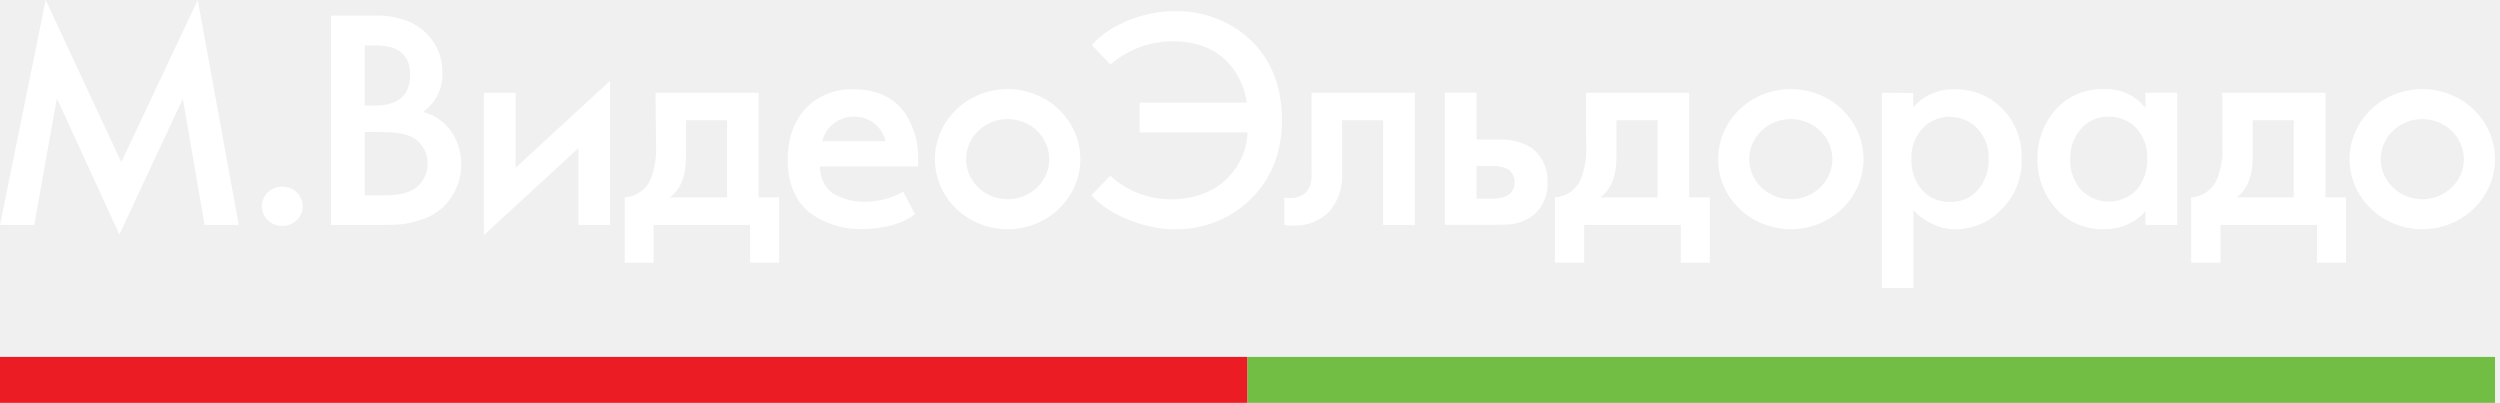
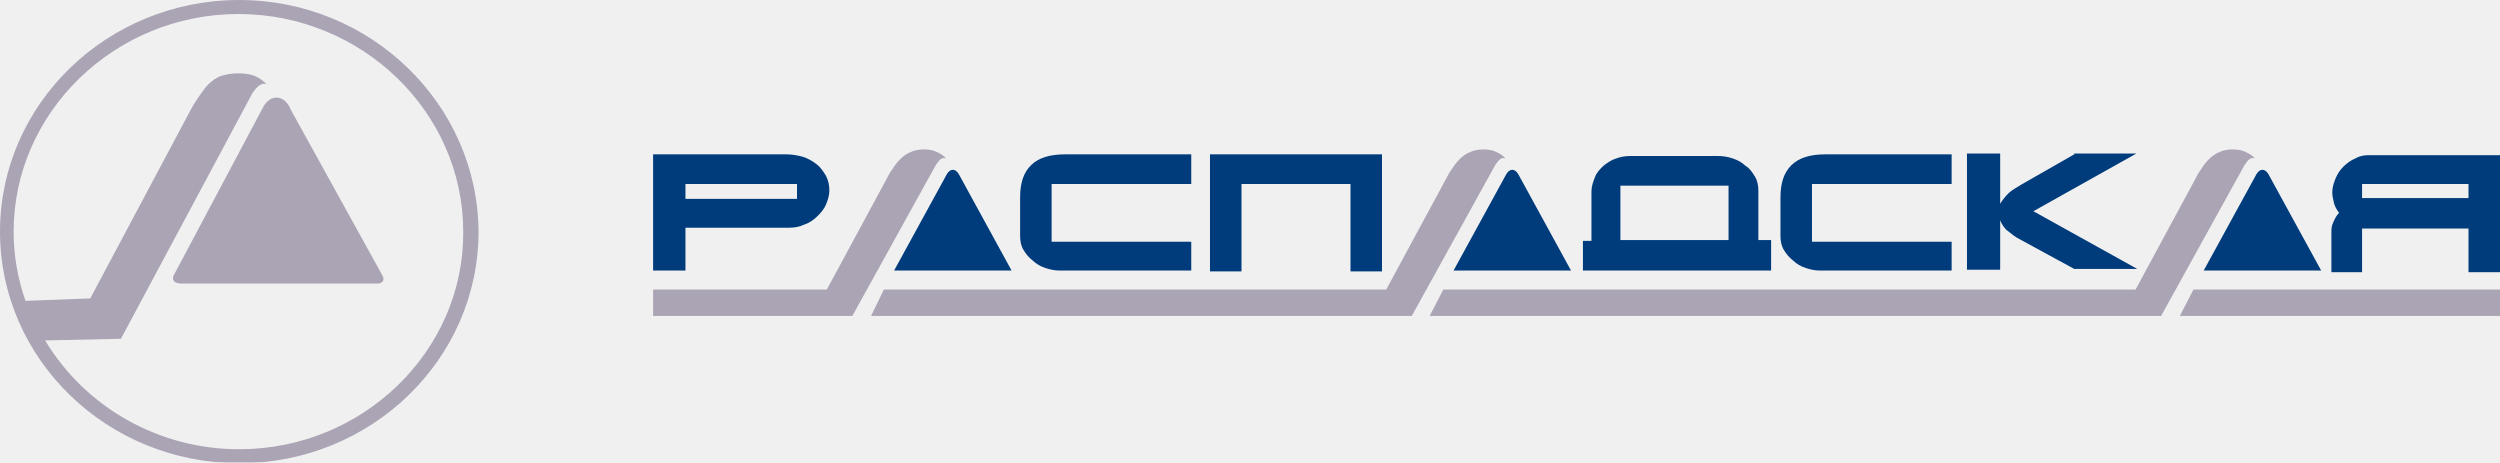
- <svg xmlns="http://www.w3.org/2000/svg" width="211" height="34" viewBox="0 0 211 34" fill="none">
-   <path d="M105.29 30.124H0V34H105.29V30.124Z" fill="#EC1C24" />
-   <path d="M210.58 30.124H105.29V34H210.58V30.124Z" fill="#72BE44" />
-   <path d="M69.369 11.916H74.745C74.609 11.317 74.264 10.781 73.767 10.399C73.278 10.027 72.67 9.831 72.047 9.843C71.439 9.843 70.848 10.044 70.376 10.413C69.887 10.797 69.544 11.325 69.398 11.916H69.369ZM76.24 16.187L77.218 18.071C76.514 18.679 74.974 19.334 72.624 19.334C71.003 19.347 69.429 18.812 68.176 17.822C67.049 16.808 66.485 15.36 66.485 13.479C66.485 11.68 66.992 10.237 68.005 9.151C68.514 8.619 69.136 8.199 69.828 7.921C70.521 7.642 71.268 7.51 72.018 7.536C73.992 7.536 75.458 8.218 76.416 9.584C77.189 10.803 77.563 12.218 77.491 13.644V14.049H69.212C69.196 14.462 69.275 14.873 69.444 15.253C69.613 15.633 69.868 15.971 70.19 16.244C70.975 16.758 71.904 17.031 72.853 17.026C74.025 17.053 75.182 16.768 76.196 16.201" fill="white" />
-   <path d="M16.69 0L10.234 13.682L3.856 0L0 18.985H2.888L4.799 8.308L10.077 19.795L15.429 8.332L17.267 18.985H20.15L16.69 0Z" fill="white" />
-   <path d="M22.618 18.599C22.414 18.407 22.263 18.169 22.178 17.906C22.093 17.644 22.077 17.366 22.131 17.096C22.185 16.826 22.308 16.573 22.488 16.36C22.668 16.147 22.9 15.981 23.163 15.876C23.427 15.77 23.713 15.729 23.997 15.757C24.281 15.784 24.553 15.879 24.789 16.033C25.026 16.186 25.219 16.394 25.352 16.637C25.484 16.88 25.552 17.151 25.55 17.426C25.547 17.752 25.444 18.07 25.255 18.34C25.066 18.611 24.799 18.822 24.486 18.947C24.174 19.072 23.83 19.105 23.497 19.044C23.165 18.982 22.859 18.827 22.618 18.599Z" fill="white" />
-   <path d="M30.785 11.134V16.484H32.466C33.81 16.484 34.753 16.221 35.286 15.688C35.544 15.442 35.748 15.149 35.886 14.825C36.023 14.501 36.092 14.154 36.087 13.804C36.094 13.454 36.026 13.107 35.888 12.783C35.75 12.459 35.545 12.165 35.286 11.92C34.753 11.412 33.82 11.153 32.52 11.153L30.785 11.134ZM30.785 3.838V8.911H31.625C33.619 8.911 34.616 8.044 34.616 6.311C34.616 4.663 33.655 3.838 31.733 3.838H30.785ZM27.94 1.314H30.721C31.454 1.314 31.982 1.314 32.305 1.314C32.77 1.356 33.231 1.436 33.683 1.554C34.758 1.801 35.711 2.4 36.377 3.251C37.044 4.101 37.382 5.148 37.334 6.212C37.353 6.837 37.216 7.458 36.932 8.02C36.649 8.583 36.228 9.071 35.706 9.443C36.698 9.709 37.555 10.316 38.116 11.148C38.639 11.916 38.917 12.815 38.917 13.734C38.952 14.494 38.804 15.253 38.486 15.95C38.167 16.646 37.686 17.263 37.08 17.751C36.56 18.152 35.962 18.447 35.32 18.618C34.804 18.782 34.272 18.892 33.732 18.947C33.355 18.976 32.837 18.985 32.173 18.985H27.94V1.314Z" fill="white" />
-   <path d="M40.841 7.828H43.514V14.162L51.49 6.815V18.985H48.817V12.5L40.841 19.843V7.828Z" fill="white" />
-   <path d="M61.363 16.663V10.15H57.898V13.23C57.898 14.847 57.444 15.991 56.535 16.663H61.363ZM55.328 7.828H64.027V16.663H65.757V22.169H63.313V18.985H55.171V22.169H52.727V16.663C53.19 16.629 53.635 16.475 54.014 16.217C54.394 15.959 54.694 15.607 54.883 15.198C55.259 14.258 55.426 13.252 55.371 12.245L55.328 7.828Z" fill="white" />
-   <path d="M119.416 7.828V18.985H116.738V10.15H113.273V14.643C113.345 15.804 112.961 16.949 112.198 17.85C111.799 18.256 111.312 18.572 110.773 18.777C110.233 18.983 109.654 19.071 109.075 19.037C108.938 19.037 108.708 19.037 108.396 18.985V16.663C108.557 16.692 108.72 16.709 108.884 16.715C109.148 16.726 109.411 16.681 109.656 16.586C109.9 16.49 110.12 16.344 110.302 16.159C110.604 15.729 110.742 15.212 110.692 14.694V7.828H119.416Z" fill="white" />
-   <path d="M124.621 16.762H125.828C126.307 16.798 126.787 16.712 127.221 16.512C127.419 16.395 127.581 16.226 127.688 16.026C127.795 15.826 127.843 15.602 127.827 15.377C127.839 15.159 127.791 14.942 127.689 14.747C127.587 14.552 127.434 14.386 127.245 14.266C126.814 14.065 126.335 13.977 125.857 14.012H124.621V16.762ZM121.947 7.813H124.621V11.774H126.199C126.688 11.774 127.079 11.774 127.377 11.812C127.778 11.865 128.171 11.968 128.545 12.118C129.006 12.281 129.417 12.555 129.737 12.914C130.335 13.586 130.646 14.451 130.607 15.335C130.642 15.832 130.566 16.33 130.384 16.796C130.203 17.262 129.921 17.686 129.557 18.038C129.238 18.326 128.862 18.549 128.452 18.693C128.113 18.825 127.756 18.911 127.392 18.947C127.103 18.947 126.698 18.971 126.17 18.971H121.947V7.813Z" fill="white" />
-   <path d="M139.896 16.663V10.15H136.431V13.23C136.431 14.847 135.977 15.991 135.068 16.663H139.896ZM133.861 7.828H142.57V16.663H144.305V22.169H141.861V18.985H133.704V22.169H131.236V16.663C131.699 16.63 132.143 16.476 132.522 16.218C132.901 15.96 133.199 15.607 133.387 15.198C133.766 14.259 133.933 13.252 133.875 12.245L133.861 7.828Z" fill="white" />
-   <path d="M164.616 9.848C164.184 9.843 163.755 9.924 163.358 10.086C162.96 10.248 162.601 10.488 162.304 10.79C161.967 11.148 161.707 11.566 161.539 12.021C161.372 12.476 161.299 12.959 161.326 13.442C161.289 14.372 161.599 15.285 162.201 16.013C162.493 16.353 162.863 16.623 163.282 16.8C163.702 16.978 164.158 17.058 164.616 17.035C165.063 17.051 165.509 16.965 165.916 16.785C166.323 16.605 166.681 16.336 166.961 15.999C167.564 15.268 167.875 14.355 167.841 13.423C167.867 12.947 167.794 12.471 167.626 12.023C167.458 11.575 167.199 11.164 166.864 10.813C166.575 10.513 166.224 10.274 165.833 10.112C165.443 9.95 165.021 9.868 164.596 9.872L164.616 9.848ZM161.473 7.851V9.061C161.9 8.562 162.441 8.164 163.054 7.899C163.667 7.634 164.335 7.51 165.007 7.535C165.75 7.526 166.487 7.665 167.172 7.944C167.857 8.223 168.474 8.635 168.985 9.156C169.538 9.721 169.968 10.387 170.249 11.115C170.53 11.843 170.657 12.618 170.622 13.395C170.654 14.184 170.519 14.971 170.226 15.708C169.933 16.446 169.487 17.118 168.916 17.685C168.424 18.206 167.825 18.623 167.157 18.91C166.489 19.197 165.767 19.347 165.036 19.352C164.717 19.35 164.4 19.317 164.088 19.253C163.644 19.142 163.217 18.976 162.817 18.759C162.304 18.504 161.853 18.147 161.493 17.713V24.307H158.834V7.827L161.473 7.851Z" fill="white" />
-   <path d="M177.978 9.848C177.531 9.836 177.086 9.922 176.679 10.101C176.271 10.28 175.912 10.546 175.628 10.88C175.013 11.605 174.692 12.52 174.723 13.456C174.696 14.371 175.007 15.267 175.603 15.98C175.9 16.302 176.263 16.56 176.669 16.738C177.076 16.916 177.517 17.01 177.963 17.013C178.41 17.016 178.852 16.928 179.261 16.756C179.671 16.584 180.038 16.331 180.339 16.013C180.944 15.285 181.257 14.37 181.219 13.437C181.251 12.957 181.185 12.475 181.023 12.02C180.861 11.565 180.607 11.145 180.275 10.785C179.98 10.482 179.622 10.242 179.225 10.08C178.828 9.918 178.4 9.837 177.969 9.843L177.978 9.848ZM181.062 7.823H183.76V18.985H181.072V17.827C180.643 18.319 180.104 18.711 179.496 18.973C178.887 19.234 178.224 19.36 177.558 19.338C176.786 19.363 176.018 19.217 175.314 18.91C174.61 18.604 173.988 18.146 173.497 17.572C172.479 16.407 171.934 14.927 171.962 13.404C171.932 11.892 172.472 10.421 173.482 9.264C173.986 8.691 174.619 8.236 175.333 7.934C176.047 7.632 176.823 7.491 177.602 7.522C178.277 7.491 178.95 7.624 179.559 7.907C180.168 8.189 180.695 8.614 181.091 9.142L181.062 7.823Z" fill="white" />
-   <path d="M193.592 16.663V10.15H190.132V13.23C190.132 14.847 189.677 15.991 188.768 16.663H193.592ZM187.561 7.828H196.27V16.663H198V22.169H195.556V18.985H187.405V22.169H184.937V16.663C185.399 16.629 185.843 16.475 186.222 16.217C186.6 15.959 186.899 15.607 187.087 15.198C187.467 14.259 187.633 13.252 187.576 12.245L187.561 7.828Z" fill="white" />
-   <path d="M93.715 5.449L92.156 3.801C93.833 1.884 96.853 0.942 99.042 0.942C100.221 0.904 101.396 1.093 102.499 1.498C103.601 1.902 104.609 2.514 105.464 3.297C107.282 4.999 108.193 7.278 108.196 10.135C108.196 12.895 107.285 15.15 105.464 16.899C104.611 17.713 103.595 18.35 102.477 18.771C101.359 19.192 100.164 19.389 98.964 19.348C96.985 19.348 93.725 18.326 92.122 16.489L93.701 14.831C95.057 16.088 96.858 16.8 98.739 16.823C100.838 16.823 102.489 16.195 103.695 14.939C104.687 13.914 105.255 12.573 105.293 11.172H96.183V8.657H105.23C105.058 7.359 104.472 6.144 103.553 5.181C102.432 4.05 100.893 3.485 98.935 3.485C97.002 3.497 95.143 4.199 93.715 5.454" fill="white" />
-   <path d="M85.04 10.05C84.346 10.052 83.669 10.252 83.093 10.625C82.517 10.998 82.069 11.526 81.805 12.145C81.541 12.763 81.473 13.442 81.609 14.098C81.746 14.753 82.081 15.355 82.572 15.827C83.063 16.299 83.688 16.62 84.368 16.749C85.049 16.879 85.754 16.812 86.395 16.555C87.035 16.299 87.583 15.866 87.968 15.31C88.353 14.754 88.558 14.101 88.558 13.432C88.556 12.534 88.184 11.674 87.524 11.04C86.865 10.406 85.971 10.05 85.04 10.05ZM85.04 19.348C83.826 19.347 82.64 18.999 81.631 18.348C80.622 17.698 79.836 16.774 79.372 15.693C78.908 14.612 78.787 13.422 79.025 12.275C79.262 11.128 79.847 10.074 80.706 9.248C81.564 8.421 82.658 7.858 83.849 7.63C85.039 7.402 86.273 7.519 87.395 7.967C88.516 8.415 89.475 9.173 90.149 10.146C90.823 11.119 91.183 12.262 91.183 13.432C91.18 15.001 90.532 16.505 89.38 17.614C88.229 18.723 86.668 19.346 85.04 19.348Z" fill="white" />
-   <path d="M204.437 10.05C203.743 10.051 203.065 10.251 202.489 10.623C201.913 10.995 201.464 11.523 201.199 12.141C200.934 12.759 200.865 13.439 201.001 14.095C201.137 14.75 201.472 15.352 201.963 15.825C202.453 16.297 203.079 16.619 203.759 16.749C204.44 16.879 205.145 16.812 205.786 16.556C206.427 16.3 206.975 15.866 207.36 15.31C207.745 14.754 207.951 14.101 207.951 13.432C207.948 12.535 207.577 11.676 206.919 11.042C206.26 10.408 205.368 10.052 204.437 10.05ZM204.437 19.348C203.223 19.347 202.037 18.999 201.028 18.348C200.019 17.698 199.233 16.774 198.77 15.693C198.306 14.612 198.185 13.422 198.422 12.275C198.66 11.128 199.245 10.074 200.103 9.248C200.962 8.421 202.056 7.858 203.246 7.63C204.437 7.402 205.671 7.519 206.792 7.967C207.914 8.415 208.872 9.173 209.546 10.146C210.22 11.119 210.58 12.262 210.58 13.432C210.578 15.001 209.93 16.505 208.778 17.614C207.626 18.723 206.065 19.346 204.437 19.348Z" fill="white" />
-   <path d="M151.14 10.05C150.446 10.051 149.769 10.251 149.192 10.623C148.616 10.995 148.167 11.523 147.902 12.141C147.637 12.759 147.568 13.439 147.704 14.095C147.84 14.75 148.175 15.352 148.666 15.825C149.157 16.297 149.782 16.619 150.462 16.749C151.143 16.879 151.848 16.812 152.489 16.556C153.13 16.3 153.678 15.866 154.063 15.31C154.449 14.754 154.654 14.101 154.654 13.432C154.652 12.535 154.28 11.676 153.622 11.042C152.963 10.408 152.071 10.052 151.14 10.05ZM151.14 19.348C149.926 19.347 148.74 18.999 147.731 18.348C146.723 17.698 145.937 16.774 145.473 15.693C145.009 14.612 144.888 13.422 145.125 12.275C145.363 11.128 145.948 10.074 146.806 9.248C147.665 8.421 148.759 7.858 149.949 7.63C151.14 7.402 152.374 7.519 153.495 7.967C154.617 8.415 155.575 9.173 156.249 10.146C156.924 11.119 157.284 12.262 157.284 13.432C157.281 15.001 156.633 16.505 155.481 17.614C154.329 18.723 152.768 19.346 151.14 19.348Z" fill="white" />
+ <svg xmlns="http://www.w3.org/2000/svg" width="173" height="32" viewBox="0 0 173 32" fill="none">
+   <mask id="mask0_1490_2047" style="mask-type:luminance" maskUnits="userSpaceOnUse" x="0" y="0" width="173" height="32">
+     <path d="M0 0H173V32H0V0Z" fill="white" />
+   </mask>
+   <g mask="url(#mask0_1490_2047)">
+     <path fill-rule="evenodd" clip-rule="evenodd" d="M173 10.738H163.926C163.572 10.738 163.278 10.795 162.983 10.966C162.689 11.08 162.394 11.308 162.158 11.537C161.929 11.765 161.748 12.036 161.628 12.335C161.51 12.62 161.392 12.963 161.392 13.305C161.392 13.533 161.451 13.818 161.51 14.046C161.569 14.274 161.687 14.502 161.864 14.73C161.687 14.902 161.569 15.13 161.451 15.415C161.333 15.643 161.333 15.871 161.333 16.099V18.838H163.455V15.814H170.82V18.837H173V10.738ZM170.82 13.704H163.455V12.734H170.82V13.704ZM143.538 10.681L139.944 12.734C139.59 12.963 139.236 13.133 139.001 13.362C138.773 13.583 138.575 13.832 138.412 14.103V10.624H136.114V18.667H138.412V15.244C138.529 15.53 138.706 15.815 138.942 15.986C139.178 16.157 139.413 16.385 139.767 16.556L143.538 18.61H147.898L140.71 14.617L147.839 10.624H143.538V10.681ZM134.994 10.681H126.332C125.272 10.681 124.506 10.909 123.975 11.422C123.445 11.935 123.209 12.677 123.209 13.647V16.328C123.209 16.67 123.268 17.012 123.445 17.298C123.622 17.583 123.798 17.811 124.093 18.039C124.329 18.267 124.623 18.438 124.977 18.552C125.33 18.666 125.625 18.723 125.979 18.723H135.053V16.727H125.389V12.735H135.053V10.681H134.994ZM109.598 18.723H122.561V16.613H121.678V13.19C121.678 12.848 121.619 12.506 121.442 12.22C121.265 11.935 121.088 11.65 120.794 11.479C120.558 11.251 120.263 11.08 119.91 10.966C119.569 10.849 119.21 10.791 118.849 10.795H112.839C112.486 10.795 112.132 10.852 111.837 10.966C111.484 11.08 111.248 11.251 110.953 11.479C110.718 11.708 110.482 11.935 110.364 12.278C110.246 12.563 110.129 12.905 110.129 13.248V16.67H109.539V18.723H109.598ZM119.615 16.613H112.132V12.848H119.615V16.613Z" fill="#003C7C" />
+     <path fill-rule="evenodd" clip-rule="evenodd" d="M149.549 21.861H98.934L99.876 20.036H147.781L151.788 12.621C151.965 12.278 152.142 11.936 152.318 11.708C152.482 11.437 152.68 11.188 152.908 10.967C153.11 10.769 153.35 10.614 153.615 10.51C153.85 10.396 154.204 10.339 154.499 10.339C154.852 10.339 155.147 10.396 155.382 10.51C155.618 10.624 155.854 10.738 156.031 10.967C155.736 10.852 155.559 11.08 155.323 11.422L149.549 21.861ZM45.195 20.036H57.216L61.222 12.621C61.399 12.278 61.576 11.936 61.753 11.708C61.916 11.437 62.114 11.188 62.342 10.967C62.544 10.769 62.785 10.614 63.049 10.51C63.285 10.396 63.638 10.339 63.933 10.339C64.286 10.339 64.581 10.396 64.817 10.51C65.052 10.624 65.288 10.738 65.465 10.967C65.17 10.852 64.993 11.08 64.758 11.422L58.983 21.861H45.195V20.036ZM61.163 20.036H95.928L99.935 12.621C100.112 12.278 100.289 11.936 100.466 11.708C100.629 11.437 100.827 11.188 101.055 10.967C101.257 10.769 101.497 10.614 101.762 10.51C101.998 10.396 102.351 10.339 102.646 10.339C102.999 10.339 103.294 10.396 103.53 10.51C103.765 10.624 104.001 10.738 104.178 10.967C103.883 10.852 103.706 11.08 103.471 11.422L97.696 21.861H60.28L61.163 20.036ZM151.788 20.036H173.001V21.861H150.845L151.788 20.036Z" fill="#ABA4B5" />
+     <path fill-rule="evenodd" clip-rule="evenodd" d="M160.626 18.723L156.973 12.05C156.737 11.65 156.384 11.65 156.148 12.05L152.495 18.723H160.626ZM85.911 18.78V12.734H93.454V18.78H95.634V10.681H83.731V18.78H85.911ZM82.376 10.681H73.715C72.654 10.681 71.888 10.909 71.358 11.422C70.827 11.935 70.592 12.677 70.592 13.647V16.328C70.592 16.67 70.65 17.012 70.827 17.298C71.004 17.583 71.181 17.811 71.475 18.039C71.711 18.267 72.006 18.438 72.359 18.552C72.713 18.666 73.007 18.723 73.361 18.723H82.435V16.727H72.772V12.735H82.435V10.681H82.376ZM70.002 18.723L66.349 12.05C66.113 11.65 65.76 11.65 65.524 12.05L61.871 18.723H70.002ZM54.387 10.681H45.195V18.723H47.434V15.757H54.623C54.976 15.757 55.33 15.7 55.684 15.529C56.037 15.415 56.332 15.187 56.567 14.958C56.803 14.73 57.039 14.445 57.157 14.16C57.274 13.875 57.392 13.533 57.392 13.19C57.392 12.848 57.333 12.506 57.157 12.164C56.98 11.878 56.803 11.593 56.508 11.365C56.214 11.137 55.919 10.966 55.566 10.852C55.153 10.738 54.8 10.681 54.387 10.681ZM47.434 12.734H55.153V13.761H47.434V12.734ZM108.715 18.723L105.062 12.05C104.826 11.65 104.473 11.65 104.237 12.05L100.584 18.723H108.715Z" fill="#003C7C" />
+     <path fill-rule="evenodd" clip-rule="evenodd" d="M20.152 7.643C19.681 6.446 18.62 6.503 18.149 7.529L12.021 19.052C11.845 19.45 12.139 19.622 12.551 19.622H26.104C26.517 19.622 26.634 19.337 26.457 19.052L20.152 7.643Z" fill="#ABA4B5" />
+     <path fill-rule="evenodd" clip-rule="evenodd" d="M16.558 31.087C13.847 31.09 11.182 30.397 8.826 29.076C6.47 27.756 4.504 25.854 3.123 23.558L8.367 23.444L17.5 6.389C17.794 5.989 18.089 5.704 18.442 5.818C18.207 5.59 17.913 5.362 17.617 5.248C17.323 5.134 16.91 5.077 16.498 5.077C16.085 5.077 15.673 5.134 15.319 5.248C14.966 5.362 14.671 5.59 14.436 5.818C14.2 6.047 13.964 6.389 13.729 6.731C13.468 7.115 13.232 7.515 13.021 7.929L6.246 20.649L1.768 20.82C1.222 19.28 0.943 17.66 0.943 16.029C0.943 7.758 7.955 0.97 16.498 0.97C25.043 0.97 32.055 7.758 32.055 16.029C32.114 24.299 25.102 31.087 16.558 31.087ZM16.558 0C7.425 0 0 7.187 0 16.029C0 24.87 7.425 32.057 16.558 32.057C25.691 32.057 33.115 24.869 33.115 16.029C33.056 7.187 25.632 0 16.558 0Z" fill="#ABA4B5" />
+   </g>
</svg>
